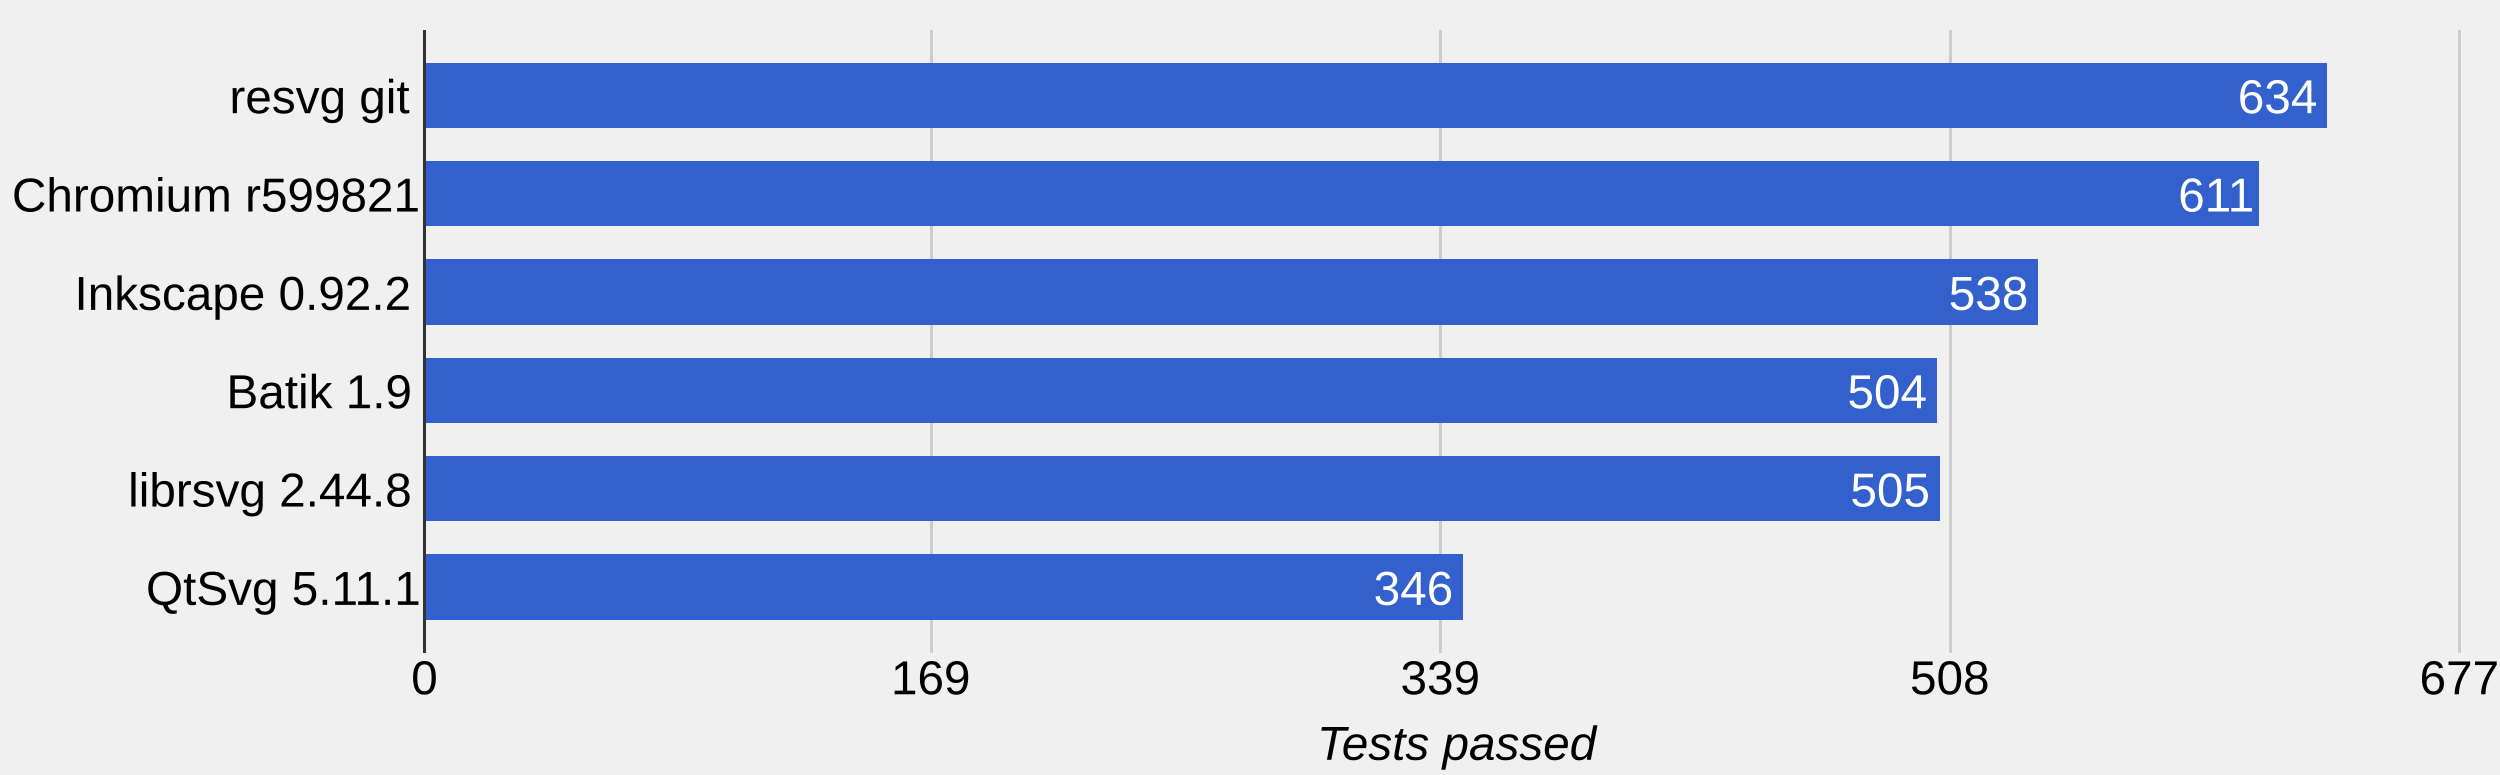
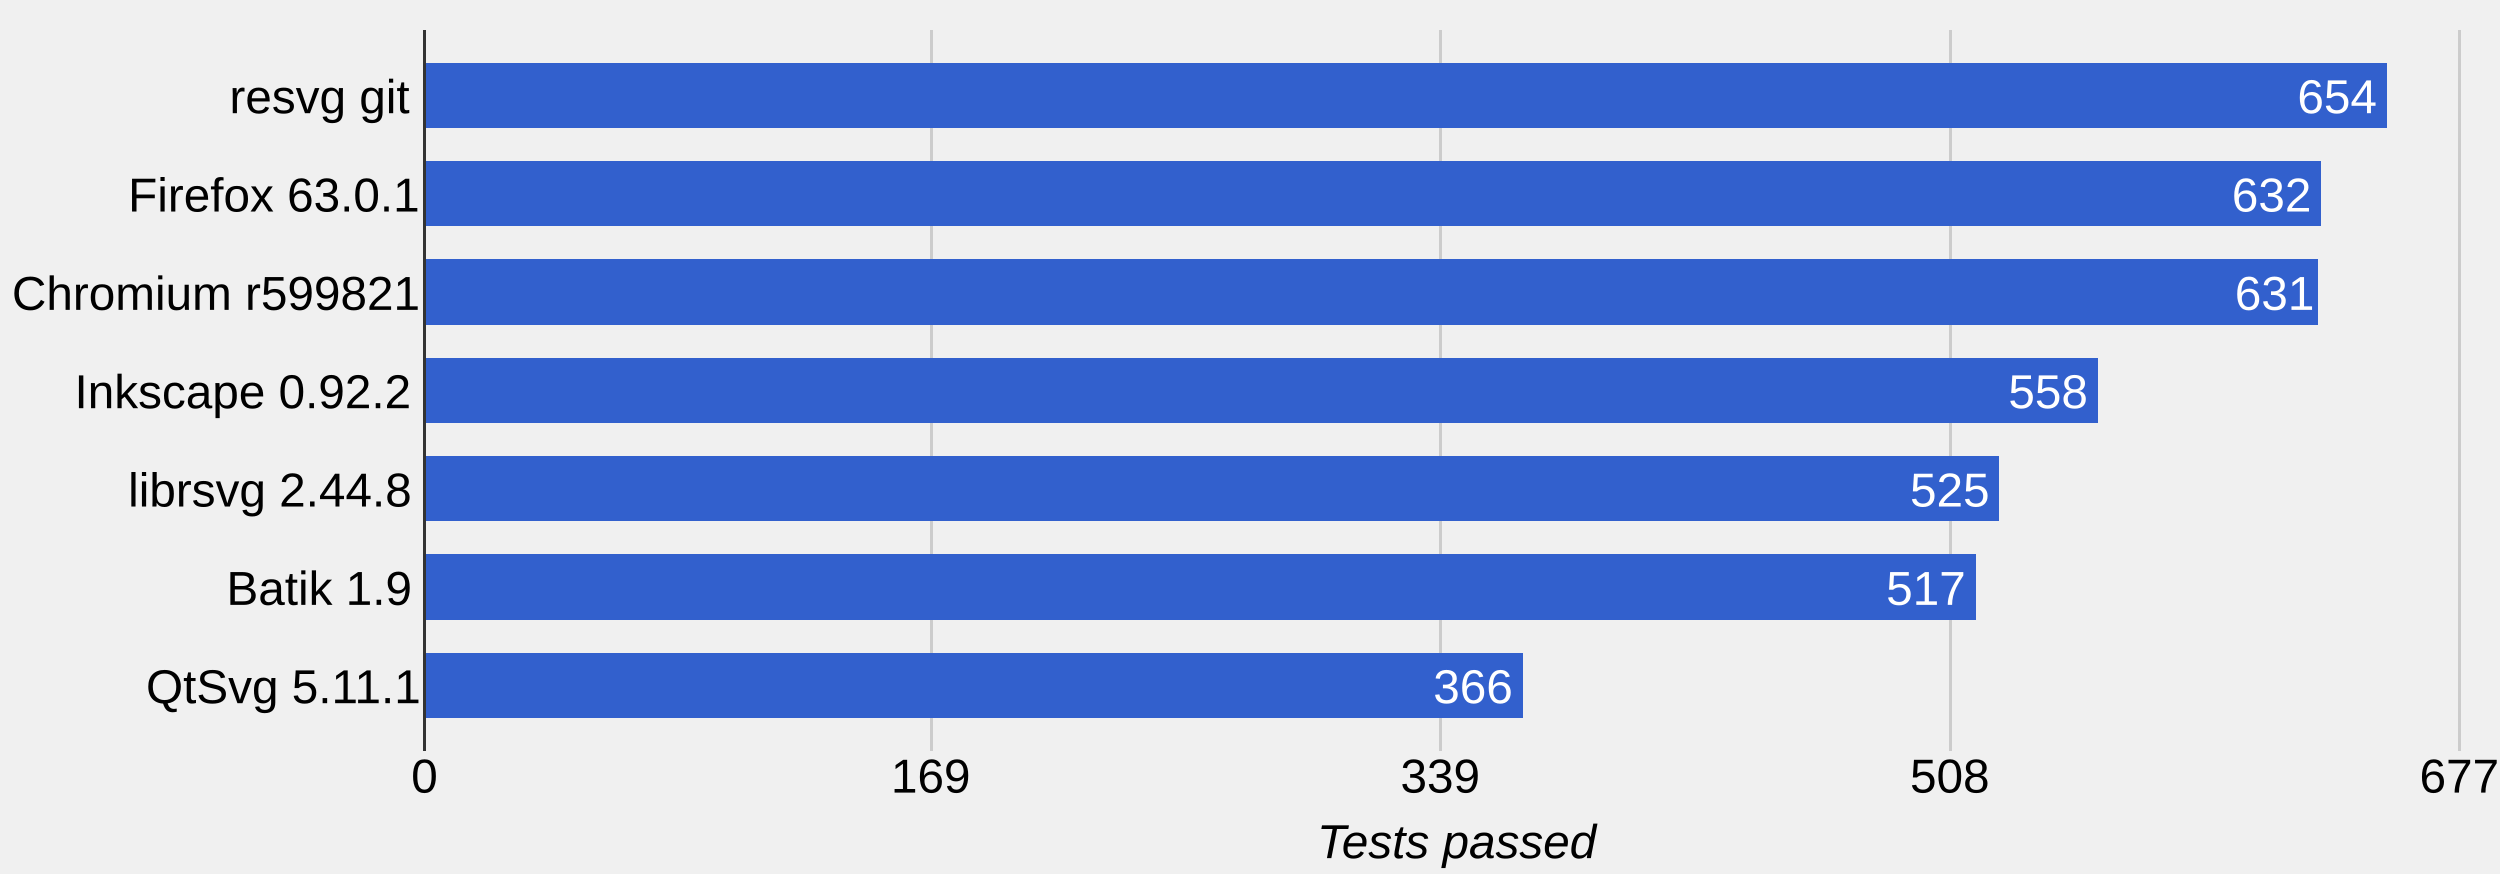
- <svg xmlns="http://www.w3.org/2000/svg" height="260" shape-rendering="crispEdges" width="839">
+ <svg xmlns="http://www.w3.org/2000/svg" height="293" shape-rendering="crispEdges" width="839">
  <text font-family="Arial" font-size="16" x="77" y="38">resvg git</text>
-   <text font-family="Arial" font-size="16" x="4" y="71">Chromium r599821</text>
-   <text font-family="Arial" font-size="16" x="25" y="104">Inkscape 0.92.2</text>
-   <text font-family="Arial" font-size="16" x="76" y="137">Batik 1.9</text>
+   <text font-family="Arial" font-size="16" x="43" y="71">Firefox 63.0.1</text>
+   <text font-family="Arial" font-size="16" x="4" y="104">Chromium r599821</text>
+   <text font-family="Arial" font-size="16" x="25" y="137">Inkscape 0.92.2</text>
  <text font-family="Arial" font-size="16" x="43" y="170">librsvg 2.44.8</text>
-   <text font-family="Arial" font-size="16" x="49" y="203">QtSvg 5.11.1</text>
-   <rect fill="#ccc" height="209" width="1" x="142" y="10" />
-   <text fill="#000" font-family="Arial" font-size="16" x="138" y="233">0</text>
-   <rect fill="#ccc" height="209" width="1" x="312" y="10" />
-   <text fill="#000" font-family="Arial" font-size="16" x="299" y="233">169</text>
-   <rect fill="#ccc" height="209" width="1" x="483" y="10" />
-   <text fill="#000" font-family="Arial" font-size="16" x="470" y="233">339</text>
-   <rect fill="#ccc" height="209" width="1" x="654" y="10" />
-   <text fill="#000" font-family="Arial" font-size="16" x="641" y="233">508</text>
-   <rect fill="#ccc" height="209" width="1" x="825" y="10" />
-   <text fill="#000" font-family="Arial" font-size="16" x="812" y="233">677</text>
-   <rect fill="#3260cd" height="22" width="639" x="142" y="21" />
-   <text fill="#fff" font-family="Arial" font-size="16" x="751" y="38">634</text>
-   <rect fill="#3260cd" height="22" width="616" x="142" y="54" />
-   <text fill="#fff" font-family="Arial" font-size="16" x="731" y="71">611</text>
-   <rect fill="#3260cd" height="22" width="542" x="142" y="87" />
-   <text fill="#fff" font-family="Arial" font-size="16" x="654" y="104">538</text>
-   <rect fill="#3260cd" height="22" width="508" x="142" y="120" />
-   <text fill="#fff" font-family="Arial" font-size="16" x="620" y="137">504</text>
-   <rect fill="#3260cd" height="22" width="509" x="142" y="153" />
-   <text fill="#fff" font-family="Arial" font-size="16" x="621" y="170">505</text>
-   <rect fill="#3260cd" height="22" width="349" x="142" y="186" />
-   <text fill="#fff" font-family="Arial" font-size="16" x="461" y="203">346</text>
-   <rect fill="#333" height="209" width="1" x="142" y="10" />
-   <text font-family="Arial" font-size="16" font-style="italic" x="442" y="255">Tests passed</text>
+   <text font-family="Arial" font-size="16" x="76" y="203">Batik 1.9</text>
+   <text font-family="Arial" font-size="16" x="49" y="236">QtSvg 5.11.1</text>
+   <rect fill="#ccc" height="242" width="1" x="142" y="10" />
+   <text fill="#000" font-family="Arial" font-size="16" x="138" y="266">0</text>
+   <rect fill="#ccc" height="242" width="1" x="312" y="10" />
+   <text fill="#000" font-family="Arial" font-size="16" x="299" y="266">169</text>
+   <rect fill="#ccc" height="242" width="1" x="483" y="10" />
+   <text fill="#000" font-family="Arial" font-size="16" x="470" y="266">339</text>
+   <rect fill="#ccc" height="242" width="1" x="654" y="10" />
+   <text fill="#000" font-family="Arial" font-size="16" x="641" y="266">508</text>
+   <rect fill="#ccc" height="242" width="1" x="825" y="10" />
+   <text fill="#000" font-family="Arial" font-size="16" x="812" y="266">677</text>
+   <rect fill="#3260cd" height="22" width="659" x="142" y="21" />
+   <text fill="#fff" font-family="Arial" font-size="16" x="771" y="38">654</text>
+   <rect fill="#3260cd" height="22" width="637" x="142" y="54" />
+   <text fill="#fff" font-family="Arial" font-size="16" x="749" y="71">632</text>
+   <rect fill="#3260cd" height="22" width="636" x="142" y="87" />
+   <text fill="#fff" font-family="Arial" font-size="16" x="750" y="104">631</text>
+   <rect fill="#3260cd" height="22" width="562" x="142" y="120" />
+   <text fill="#fff" font-family="Arial" font-size="16" x="674" y="137">558</text>
+   <rect fill="#3260cd" height="22" width="529" x="142" y="153" />
+   <text fill="#fff" font-family="Arial" font-size="16" x="641" y="170">525</text>
+   <rect fill="#3260cd" height="22" width="521" x="142" y="186" />
+   <text fill="#fff" font-family="Arial" font-size="16" x="633" y="203">517</text>
+   <rect fill="#3260cd" height="22" width="369" x="142" y="219" />
+   <text fill="#fff" font-family="Arial" font-size="16" x="481" y="236">366</text>
+   <rect fill="#333" height="242" width="1" x="142" y="10" />
+   <text font-family="Arial" font-size="16" font-style="italic" x="442" y="288">Tests passed</text>
</svg>
